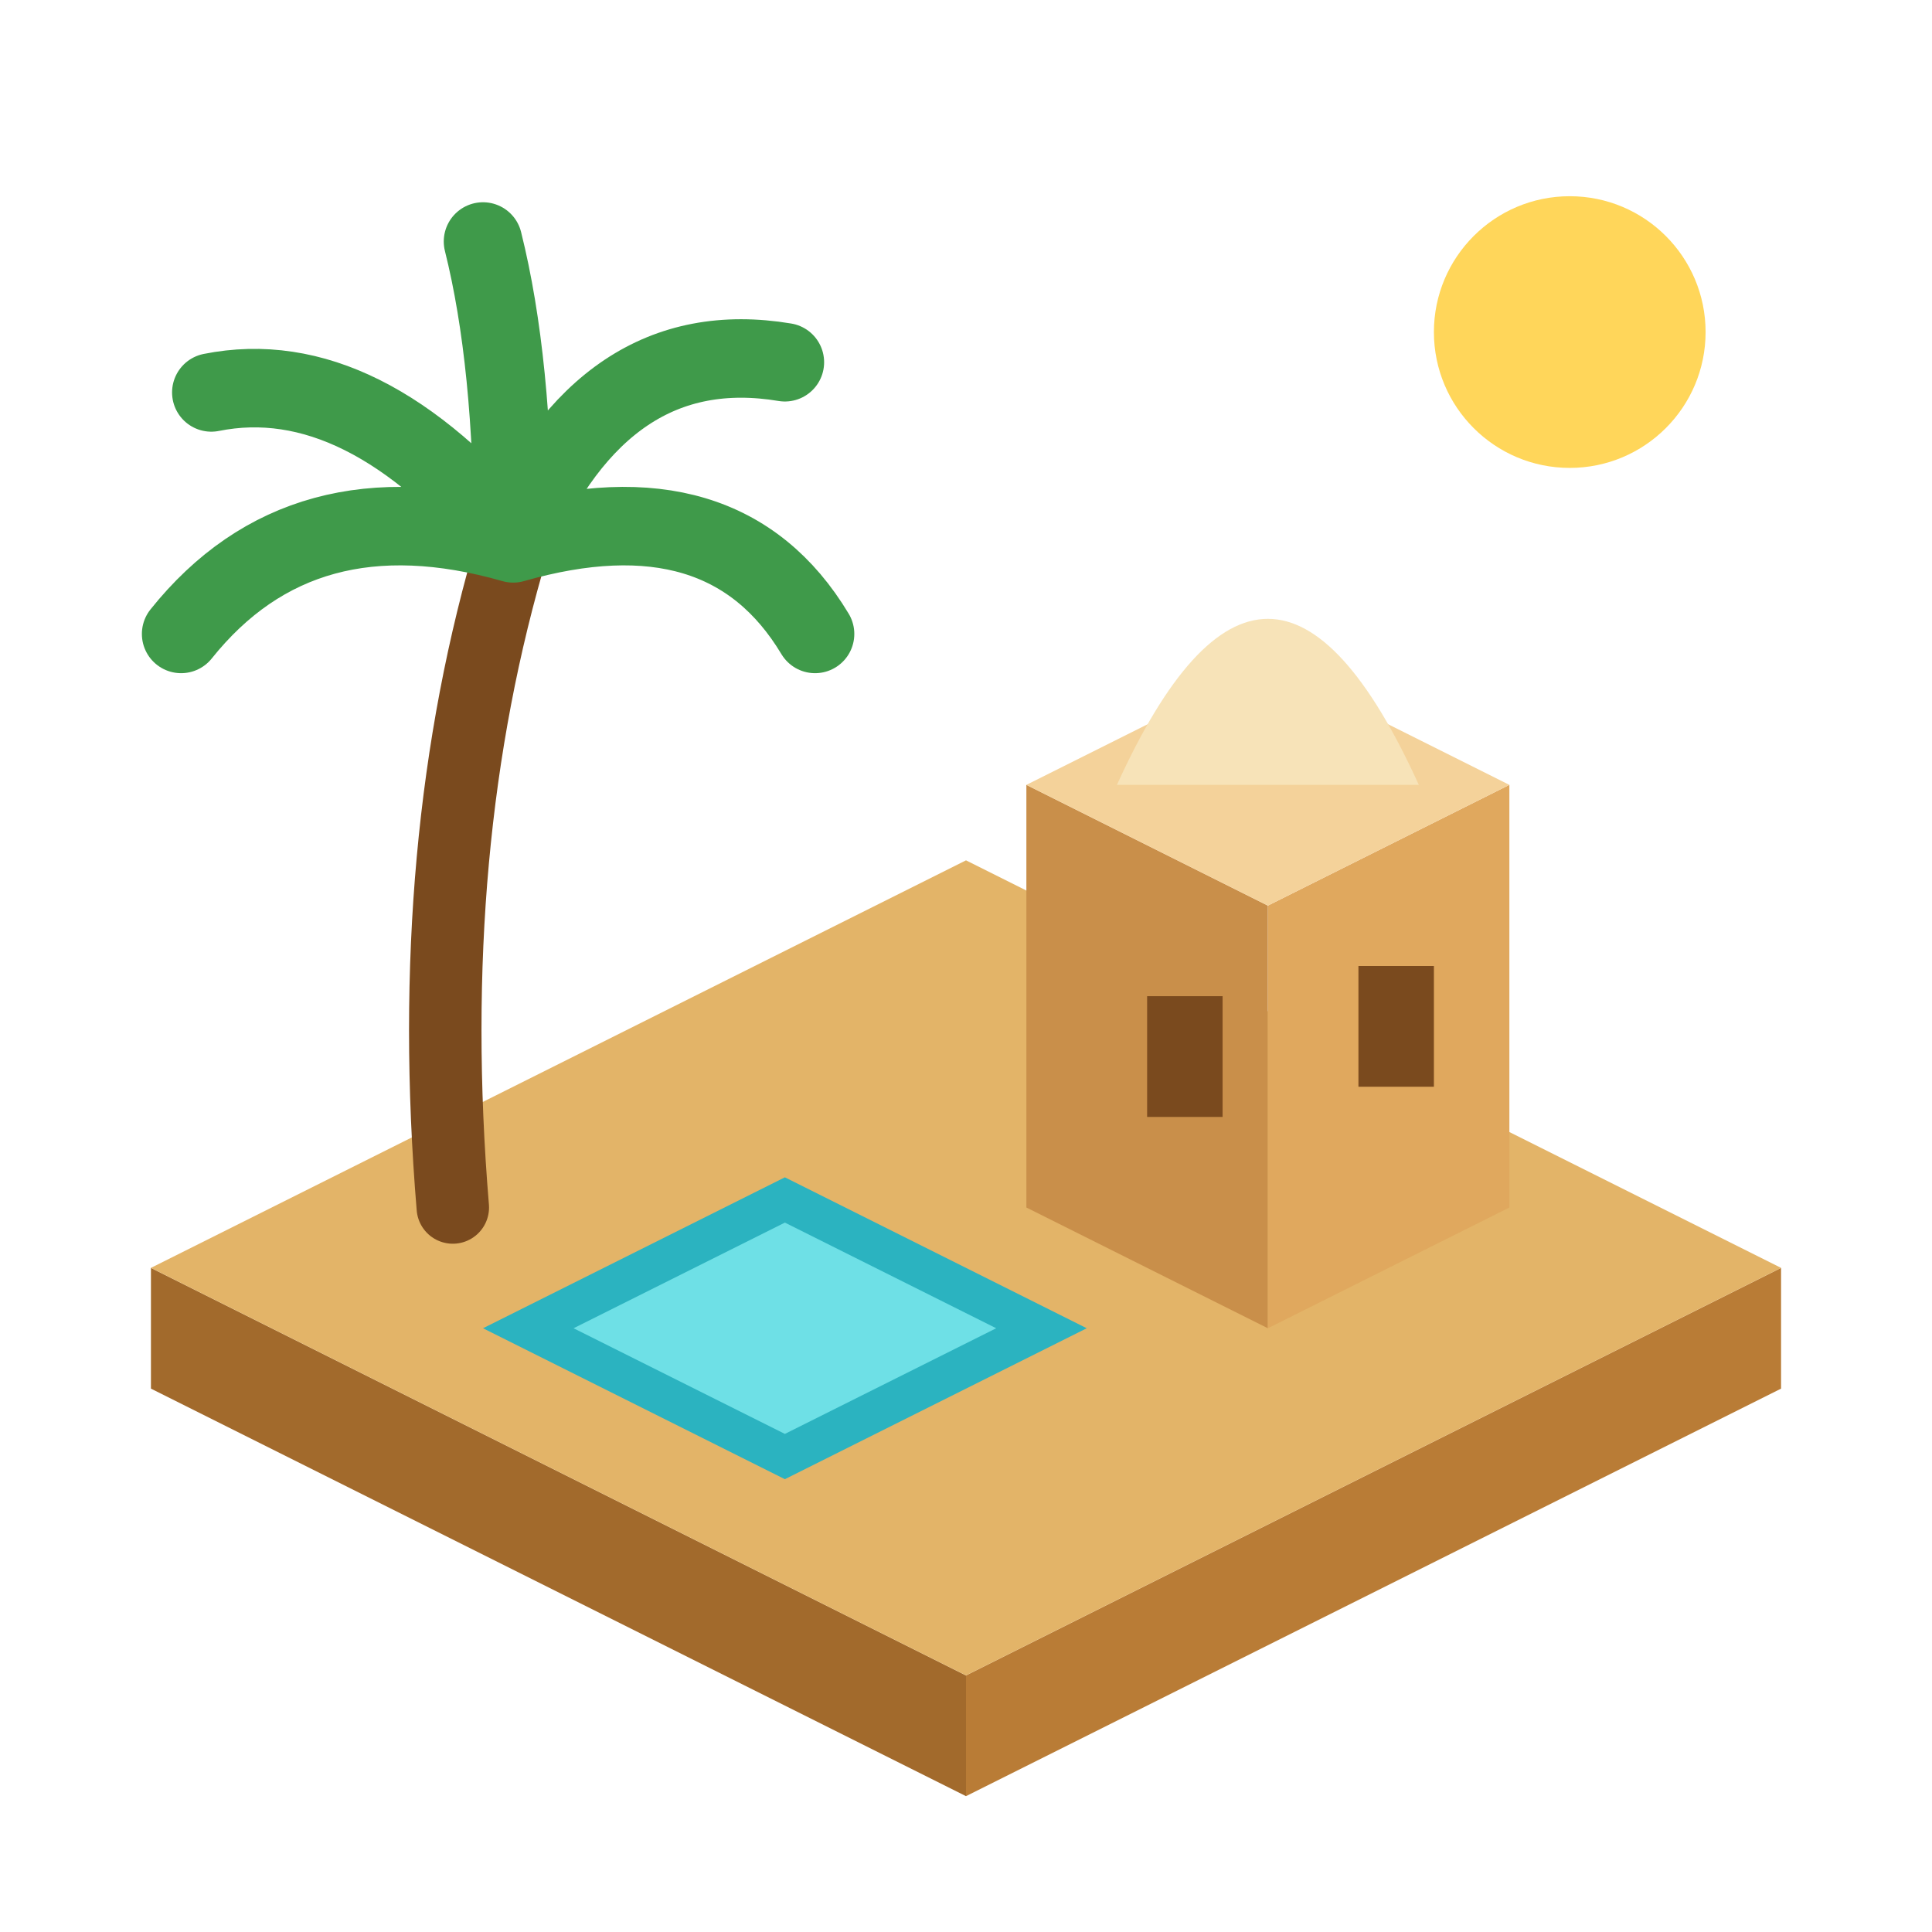
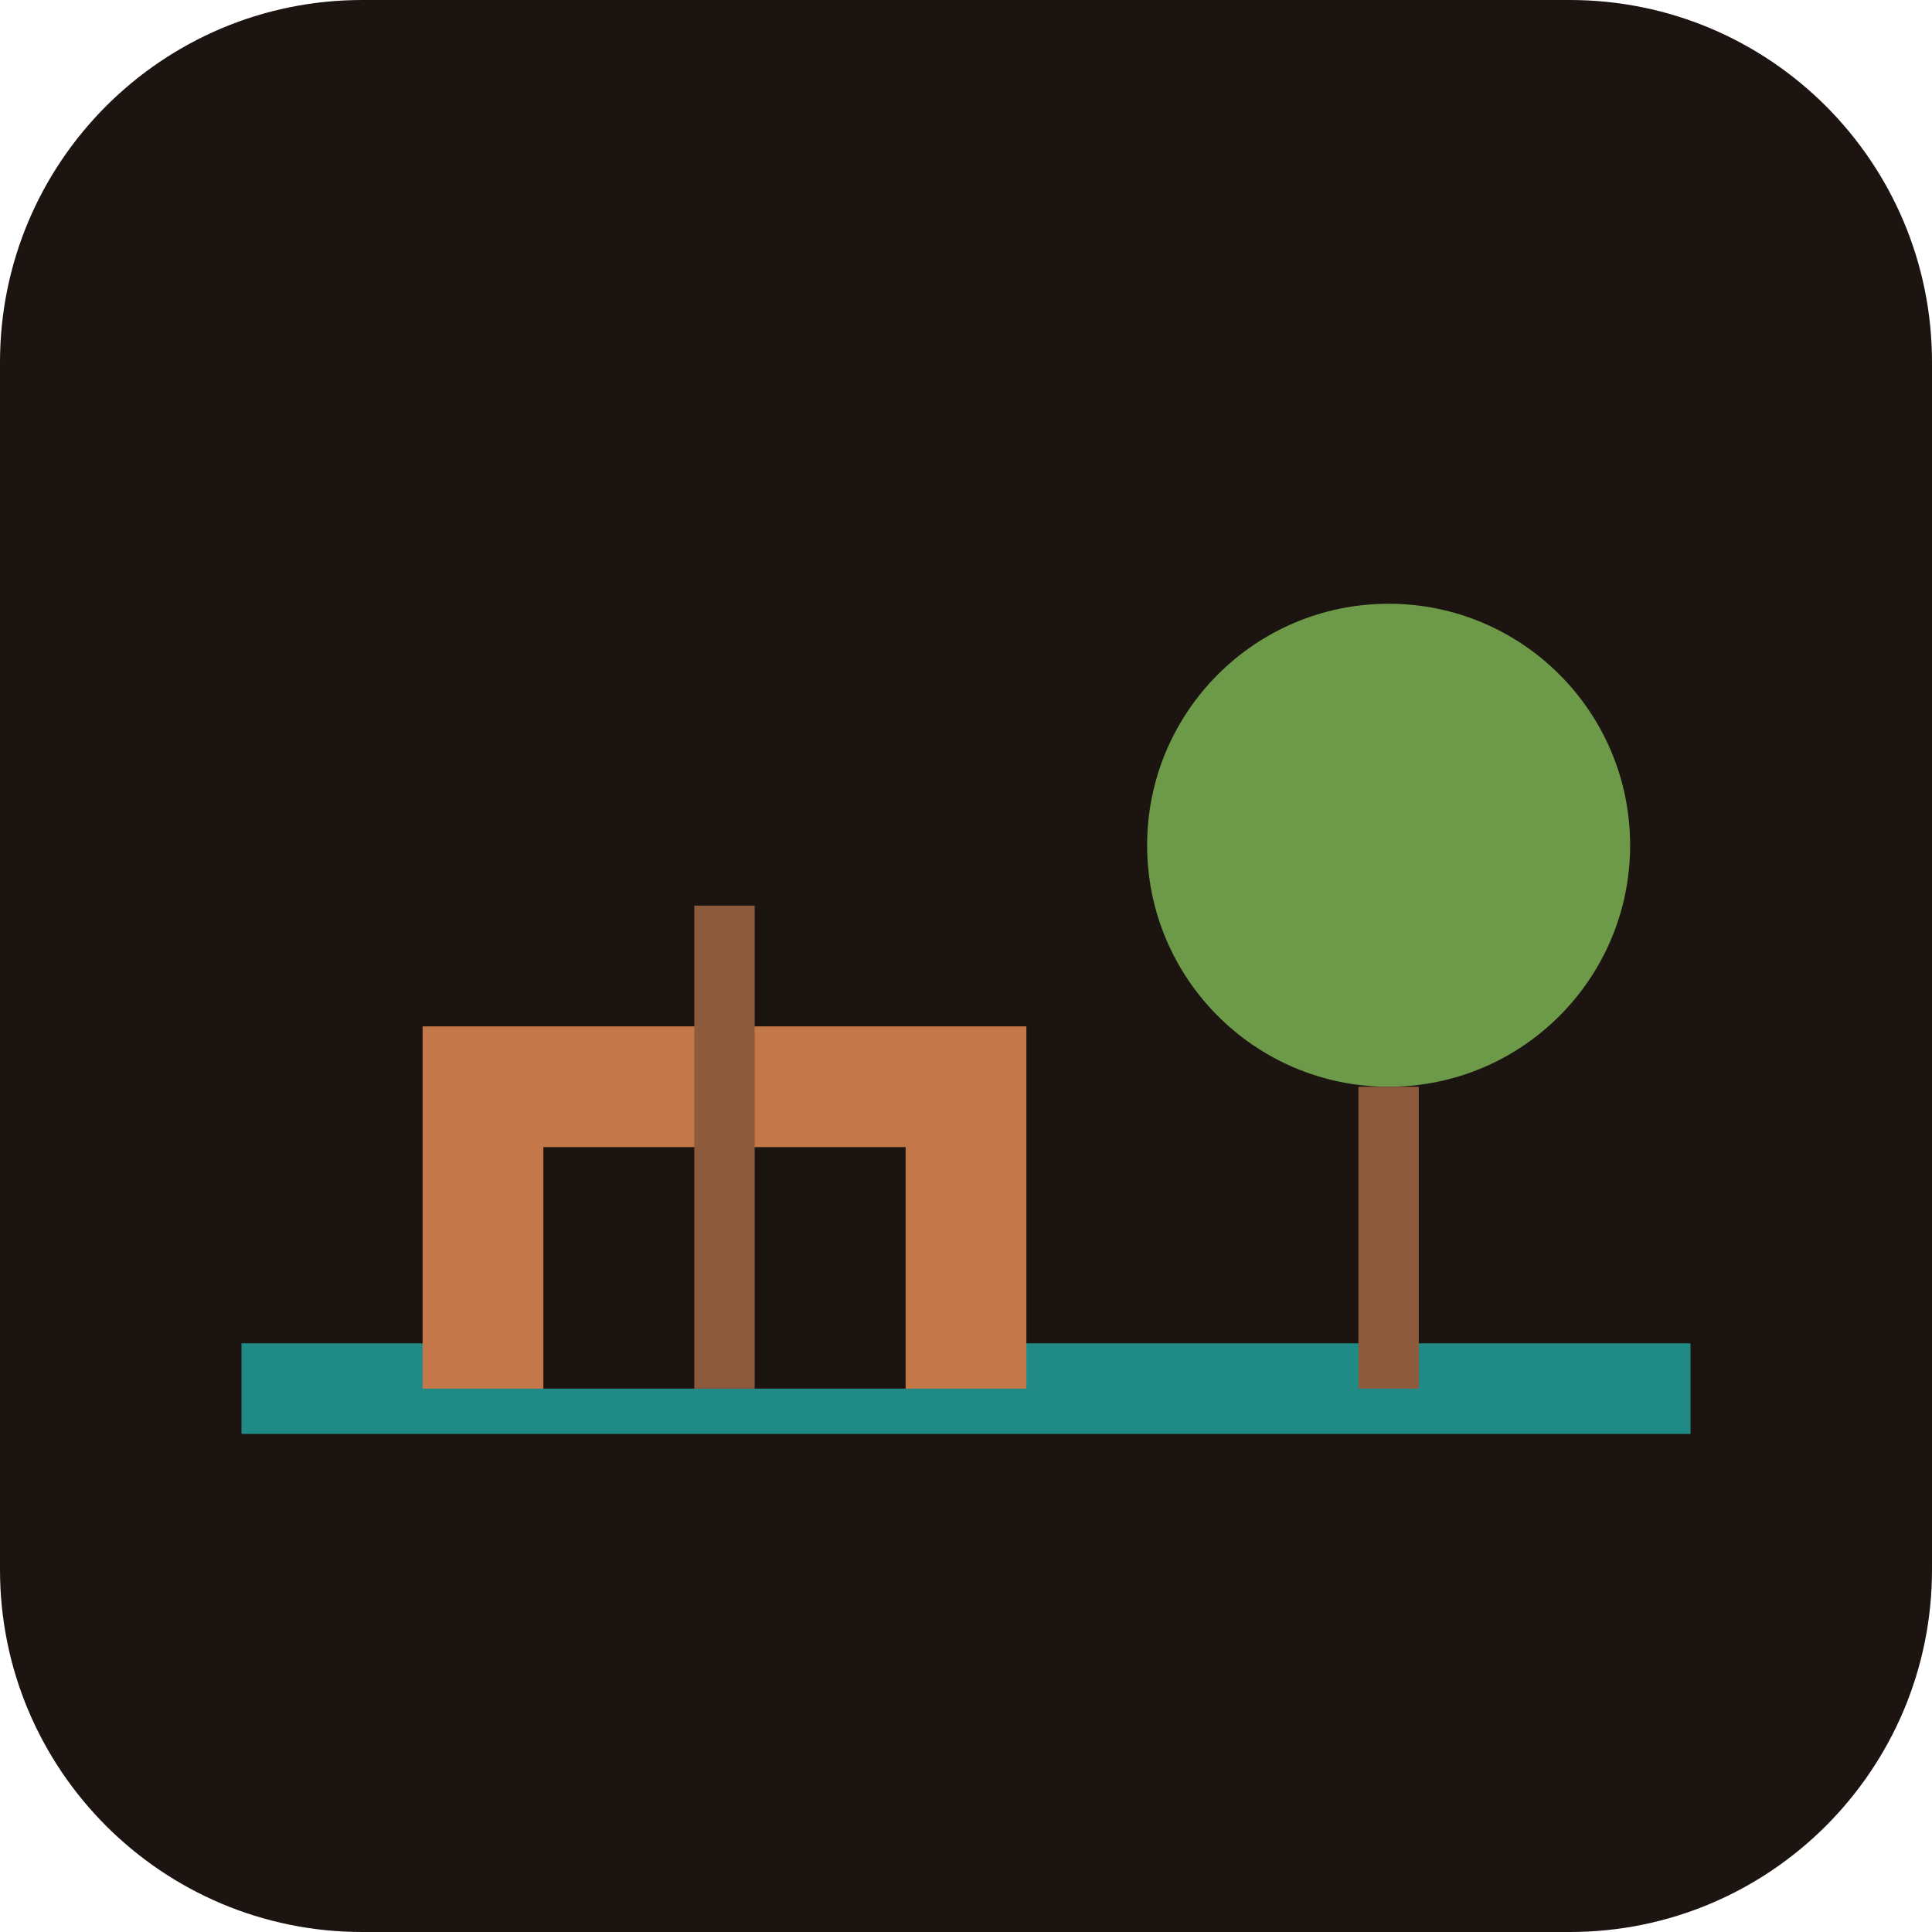
- <svg xmlns="http://www.w3.org/2000/svg" viewBox="0 0 64 64" role="img" aria-label="Urbe Oasis">
-   <polygon points="5,46 32,59.5 32,55.5 5,42" fill="#a26a2c" />
-   <polygon points="32,59.5 59,46 59,42 32,55.5" fill="#b97c36" />
-   <polygon points="5,42 32,55.5 59,42 32,28.5" fill="#e3b468" />
-   <polygon points="16,44 26,49 36,44 26,39" fill="#2bb3c0" />
-   <polygon points="19,44 26,47.5 33,44 26,40.5" fill="#6ee0e6" />
-   <polygon points="34,40 42,44 42,30 34,26" fill="#c98f4a" />
-   <polygon points="42,44 50,40 50,26 42,30" fill="#e0a85e" />
-   <polygon points="34,26 42,30 50,26 42,22" fill="#f4d29a" />
-   <path d="M37 26 Q42 15 47 26 Z" fill="#f7e3b8" />
-   <rect x="38" y="33" width="2.5" height="4" fill="#7a4a1e" />
-   <rect x="45" y="32" width="2.5" height="4" fill="#7a4a1e" />
-   <path d="M15 40 Q14 28 17 18" stroke="#7a4a1e" stroke-width="2.4" fill="none" stroke-linecap="round" />
-   <path d="M17 18 Q10 16 6 21 M17 18 Q12 12 7 13 M17 18 Q20 11 26 12 M17 18 Q24 16 27 21 M17 18 Q17 12 16 8" stroke="#3f9a4a" stroke-width="2.6" fill="none" stroke-linecap="round" />
-   <circle cx="52" cy="11" r="4.5" fill="#ffd65a" />
+ <svg xmlns="http://www.w3.org/2000/svg" viewBox="0 0 64 64" width="64" height="64">
+   <rect width="64" height="64" rx="12" fill="#1c1410" />
+   <path d="M8 46 H56" stroke="#1f8a86" stroke-width="3" />
+   <path d="M14 46 V34 H34 V46" fill="#c4784a" />
+   <path d="M18 46 V38 H30 V46" fill="#1c1410" />
+   <path d="M24 46 V30" stroke="#8d5a3c" stroke-width="2" />
+   <circle cx="46" cy="28" r="8" fill="#6d9a48" />
+   <path d="M46 36 V46" stroke="#8d5a3c" stroke-width="2" />
</svg>
